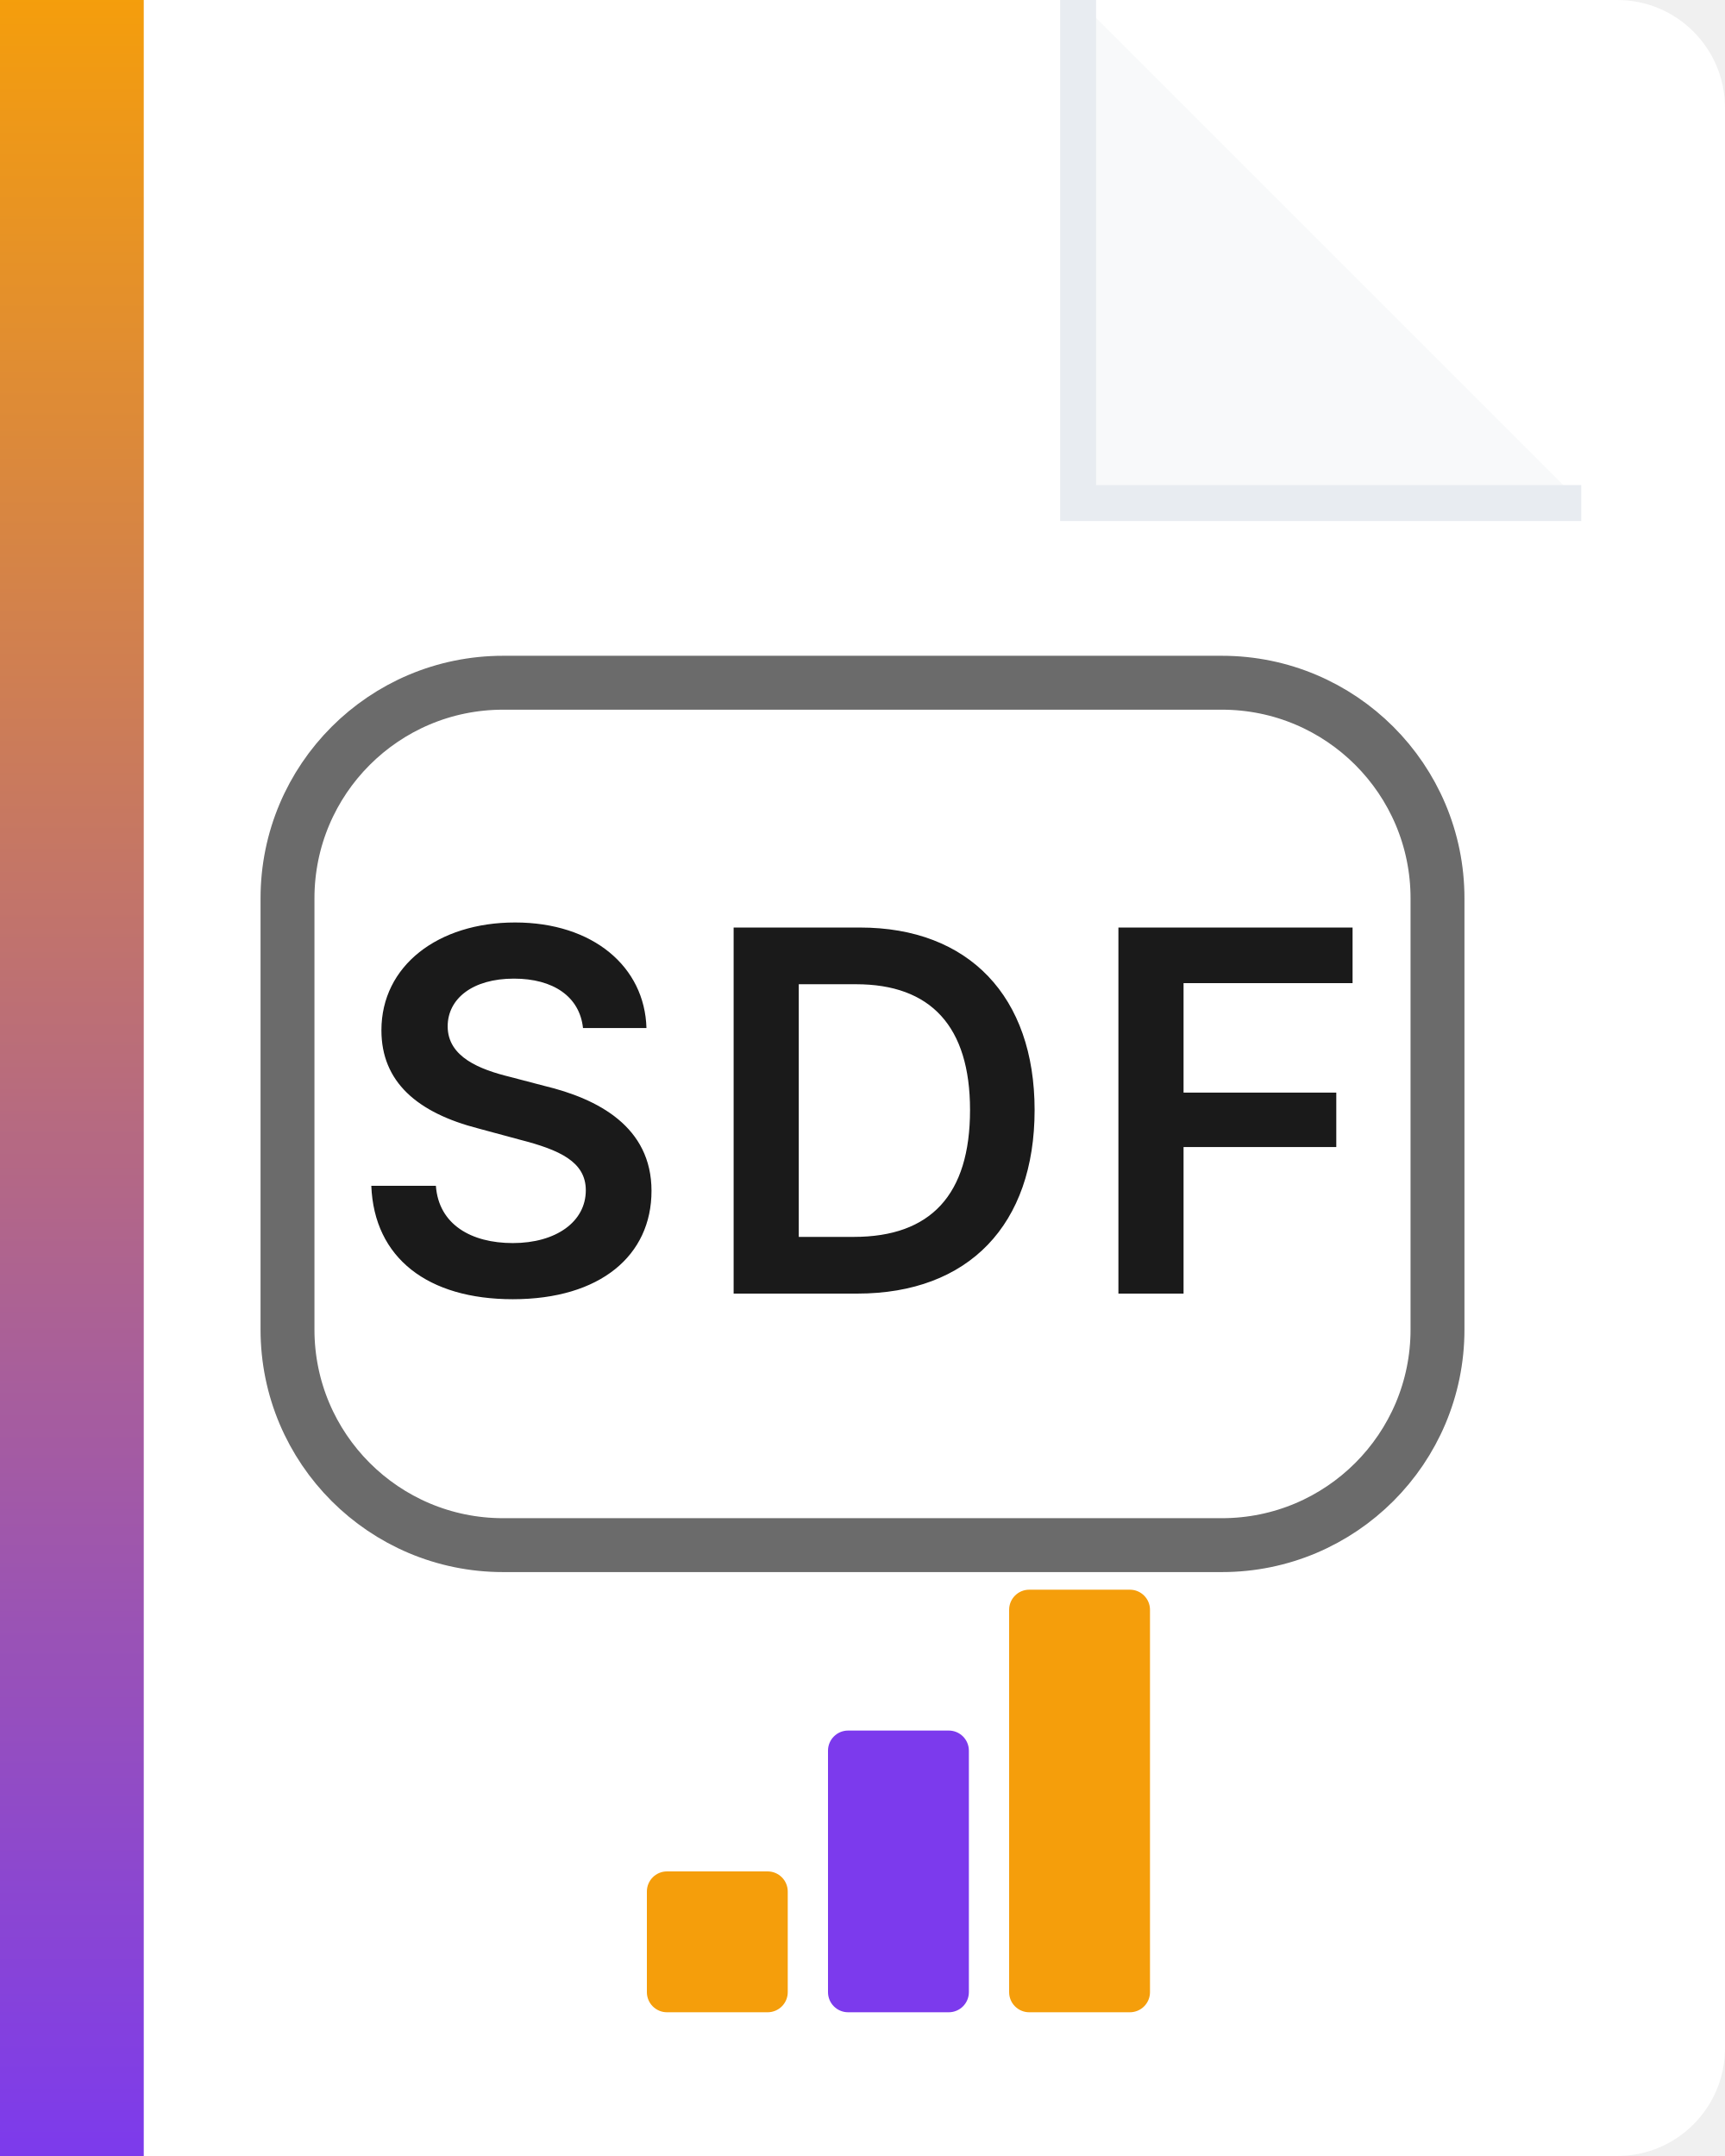
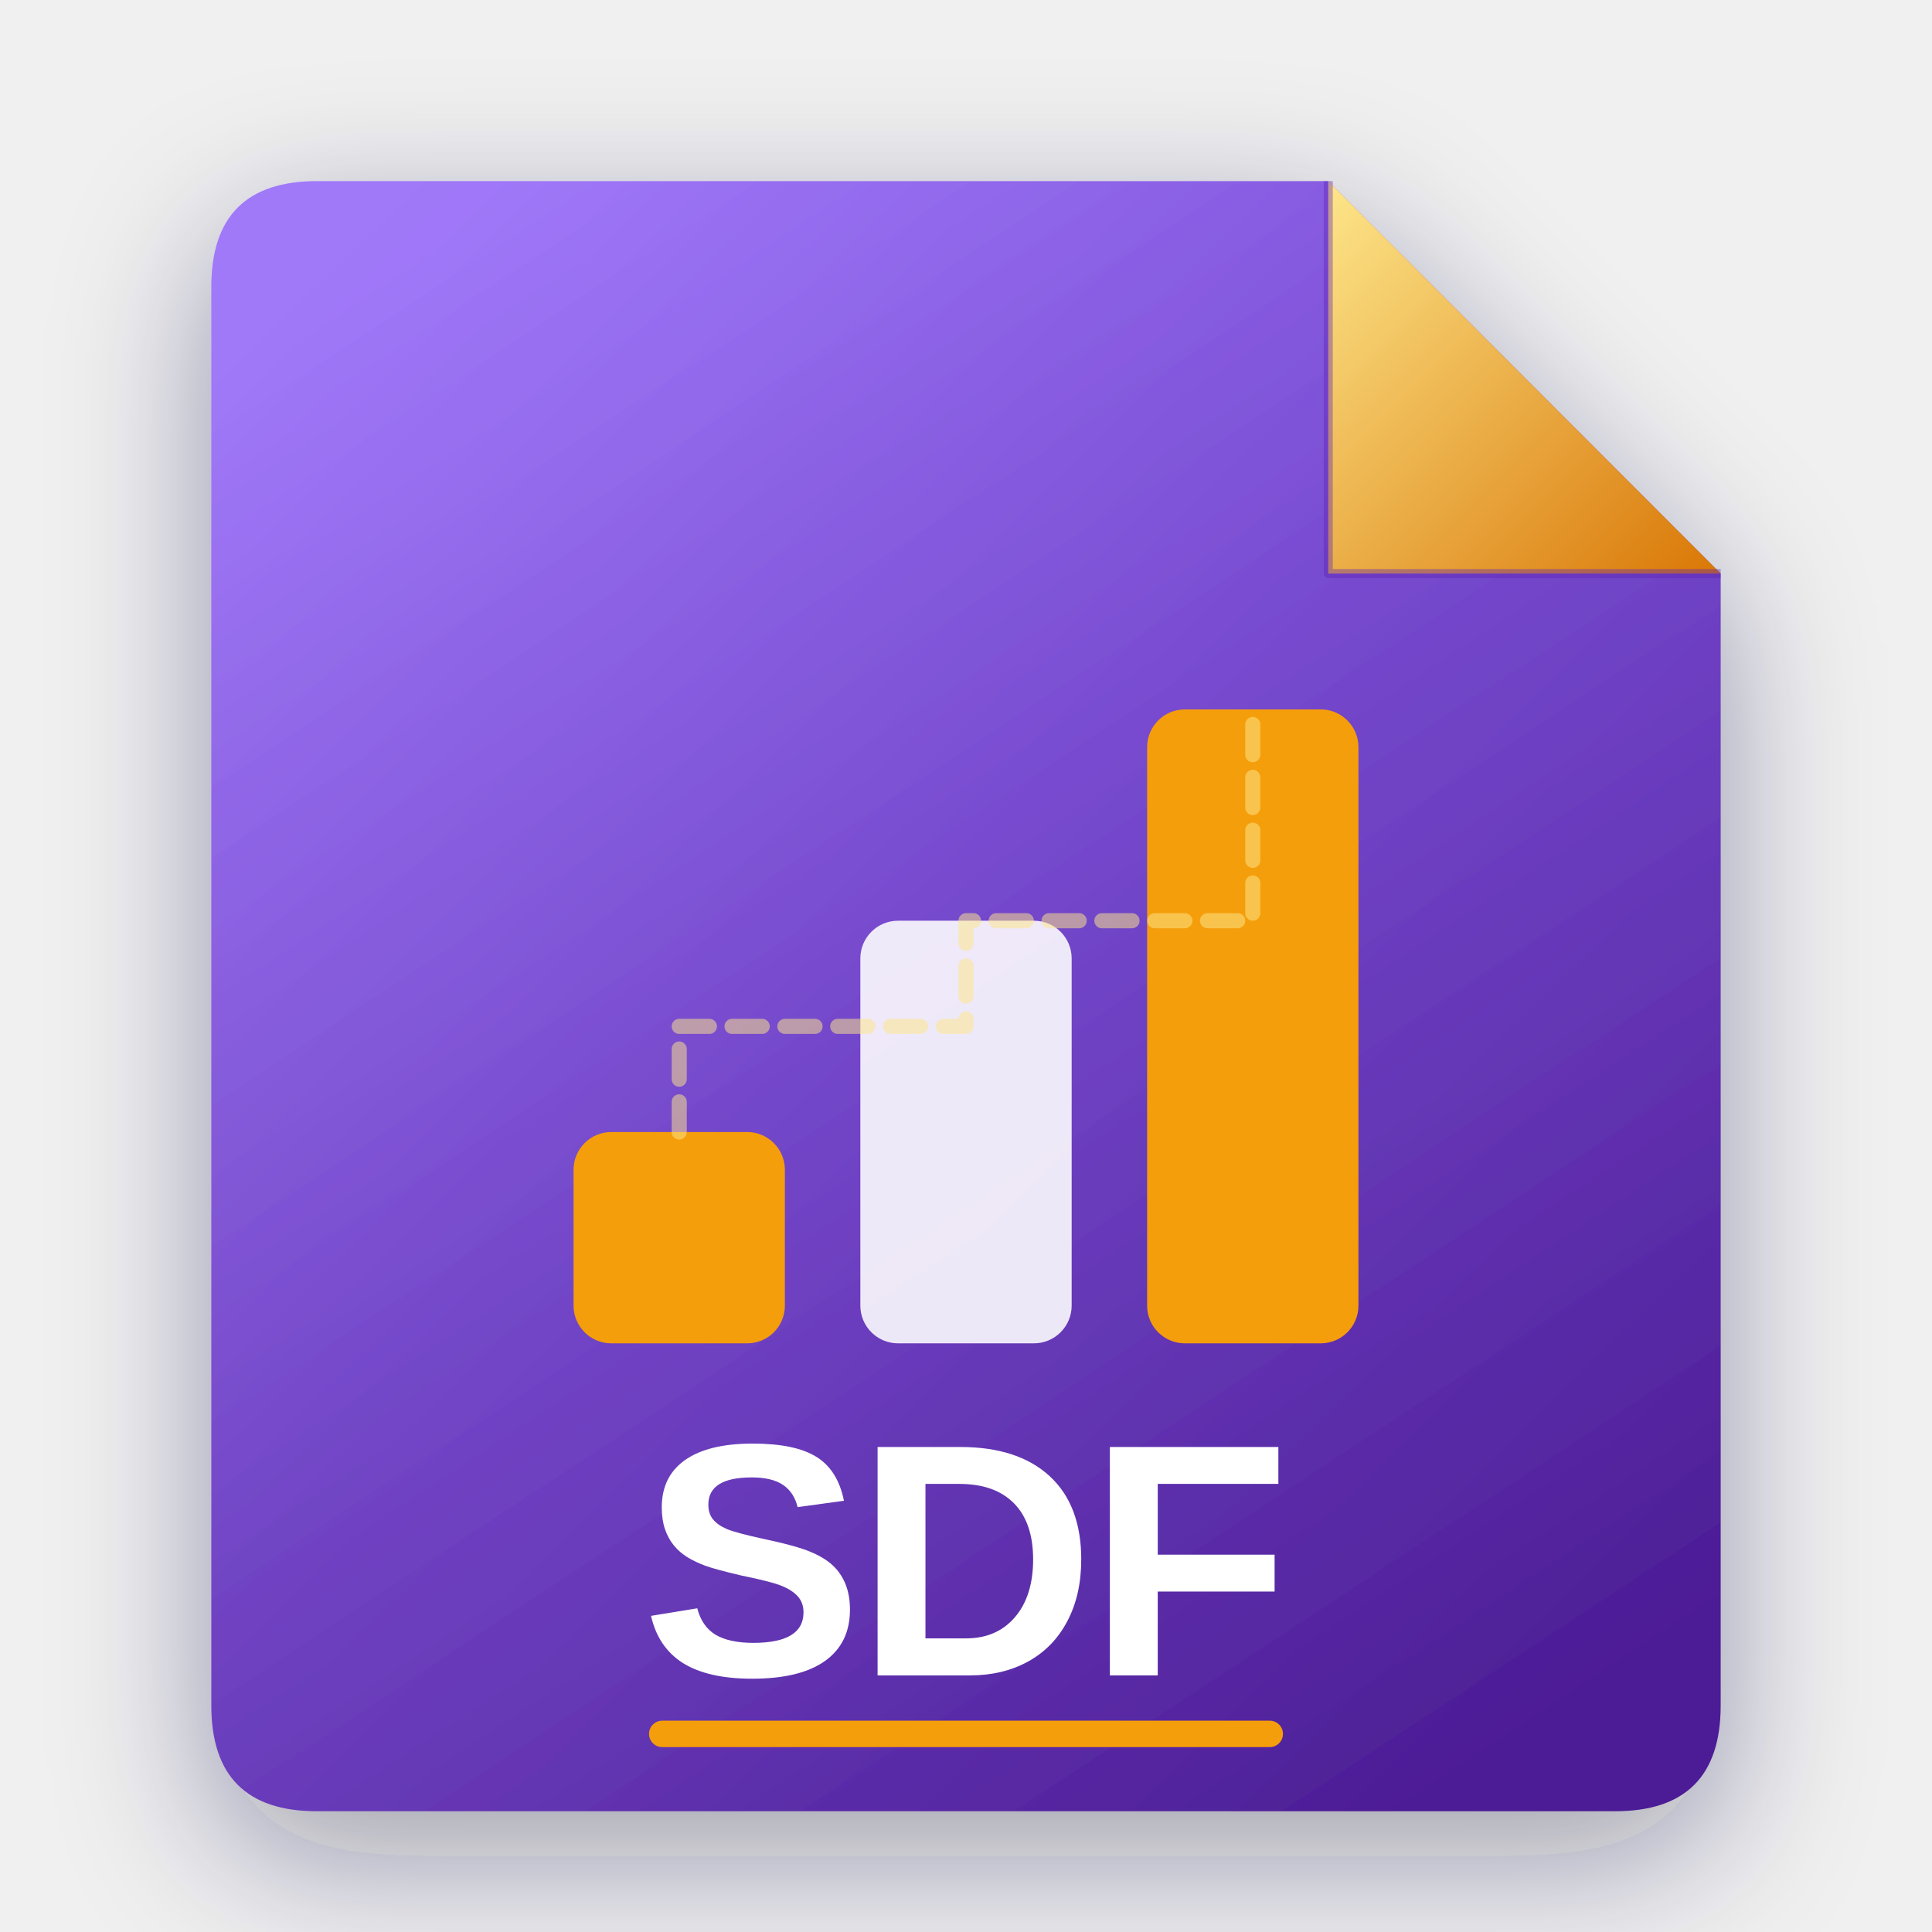
- <svg xmlns="http://www.w3.org/2000/svg" viewBox="0 0 48 60">
-   <rect x="0" y="0" width="48" height="60" rx="3" fill="#fff" />
-   <path d="M30 0v14h14L30 0z" fill="#f8f9fa" />
-   <path d="M30 0v14h14" fill="none" stroke="#e8ecf1" stroke-width="1" />
-   <rect x="0" y="0" width="4" height="60" rx="0 0 2 0" fill="url(#sdf-grad)" />
-   <rect x="8" y="19" width="32" height="24" rx="6" fill="none" stroke="#6b6b6b" stroke-width="1.5" />
-   <text x="24" y="36" text-anchor="middle" font-family="system-ui, -apple-system, 'Segoe UI', sans-serif" font-size="14" font-weight="600" letter-spacing="0.6" fill="#1a1a1a">SDF</text>
-   <g transform="translate(18, 42) scale(0.14)">
-     <rect x="0" y="72" width="28" height="28" rx="4" fill="#F59E0B" />
-     <rect x="36" y="44" width="28" height="56" rx="4" fill="#7C3AED" />
-     <rect x="72" y="16" width="28" height="84" rx="4" fill="#F59E0B" />
+ <svg xmlns="http://www.w3.org/2000/svg" viewBox="0 0 256 256" width="256" height="256" role="img" aria-label="SDF – Smart Document Format">
+   <defs>
+     <filter id="drop-shadow" x="-20%" y="-15%" width="140%" height="140%">
+       <feDropShadow dx="0" dy="6" stdDeviation="10" flood-color="#1e1b4b" flood-opacity="0.38" />
+     </filter>
+     <linearGradient id="body-grad" x1="0.2" y1="0" x2="0.8" y2="1">
+       <stop offset="0%" stop-color="#8B5CF6" />
+       <stop offset="100%" stop-color="#4C1D95" />
+     </linearGradient>
+     <linearGradient id="fold-grad" x1="0" y1="0" x2="1" y2="1">
+       <stop offset="0%" stop-color="#FDE68A" />
+       <stop offset="100%" stop-color="#D97706" />
+     </linearGradient>
+     <linearGradient id="shine-grad" x1="0.1" y1="0" x2="0.9" y2="0.9">
+       <stop offset="0%" stop-color="#ffffff" stop-opacity="0.18" />
+       <stop offset="50%" stop-color="#ffffff" stop-opacity="0.05" />
+       <stop offset="100%" stop-color="#ffffff" stop-opacity="0" />
+     </linearGradient>
+     <clipPath id="doc-clip">
+       <path d="M 42,24 L 176,24 L 228,76 L 228,226                Q 228,240 214,240 L 42,240                Q 28,240 28,226 L 28,38                Q 28,24 42,24 Z" />
+     </clipPath>
+   </defs>
+   <path d="M 42,24 L 176,24 L 228,76 L 228,226            Q 228,240 214,240 L 42,240            Q 28,240 28,226 L 28,38            Q 28,24 42,24 Z" fill="url(#body-grad)" filter="url(#drop-shadow)" />
+   <g clip-path="url(#doc-clip)">
+     <rect x="28" y="24" width="200" height="216" fill="url(#shine-grad)" />
  </g>
-   <defs>
-     <linearGradient id="sdf-grad" x1="0" y1="0" x2="0" y2="1">
-       <stop offset="0%" stop-color="#F59E0B" />
-       <stop offset="100%" stop-color="#7C3AED" />
-     </linearGradient>
-   </defs>
+   <path d="M 176,24 L 228,76 L 176,76 Z" fill="url(#fold-grad)" />
+   <path d="M 176,24 L 176,76 L 228,76" fill="none" stroke="#5B21B6" stroke-width="1.2" stroke-opacity="0.38" stroke-linejoin="round" />
+   <rect x="76" y="150" width="28" height="28" rx="5" fill="#F59E0B" />
+   <rect x="114" y="122" width="28" height="56" rx="5" fill="#ffffff" opacity="0.88" />
+   <rect x="152" y="94" width="28" height="84" rx="5" fill="#F59E0B" />
+   <polyline points="90,150 90,136 128,136 128,122 166,122 166,94" fill="none" stroke="#FDE68A" stroke-width="2" stroke-dasharray="4 3" stroke-opacity="0.52" stroke-linecap="round" stroke-linejoin="round" />
+   <text x="128" y="222" font-family="-apple-system, BlinkMacSystemFont, 'SF Pro Display', 'Helvetica Neue', Arial, sans-serif" font-size="44" font-weight="800" fill="#ffffff" text-anchor="middle" letter-spacing="-1">SDF</text>
+   <rect x="86" y="228" width="84" height="3.5" rx="1.75" fill="#F59E0B" />
</svg>
